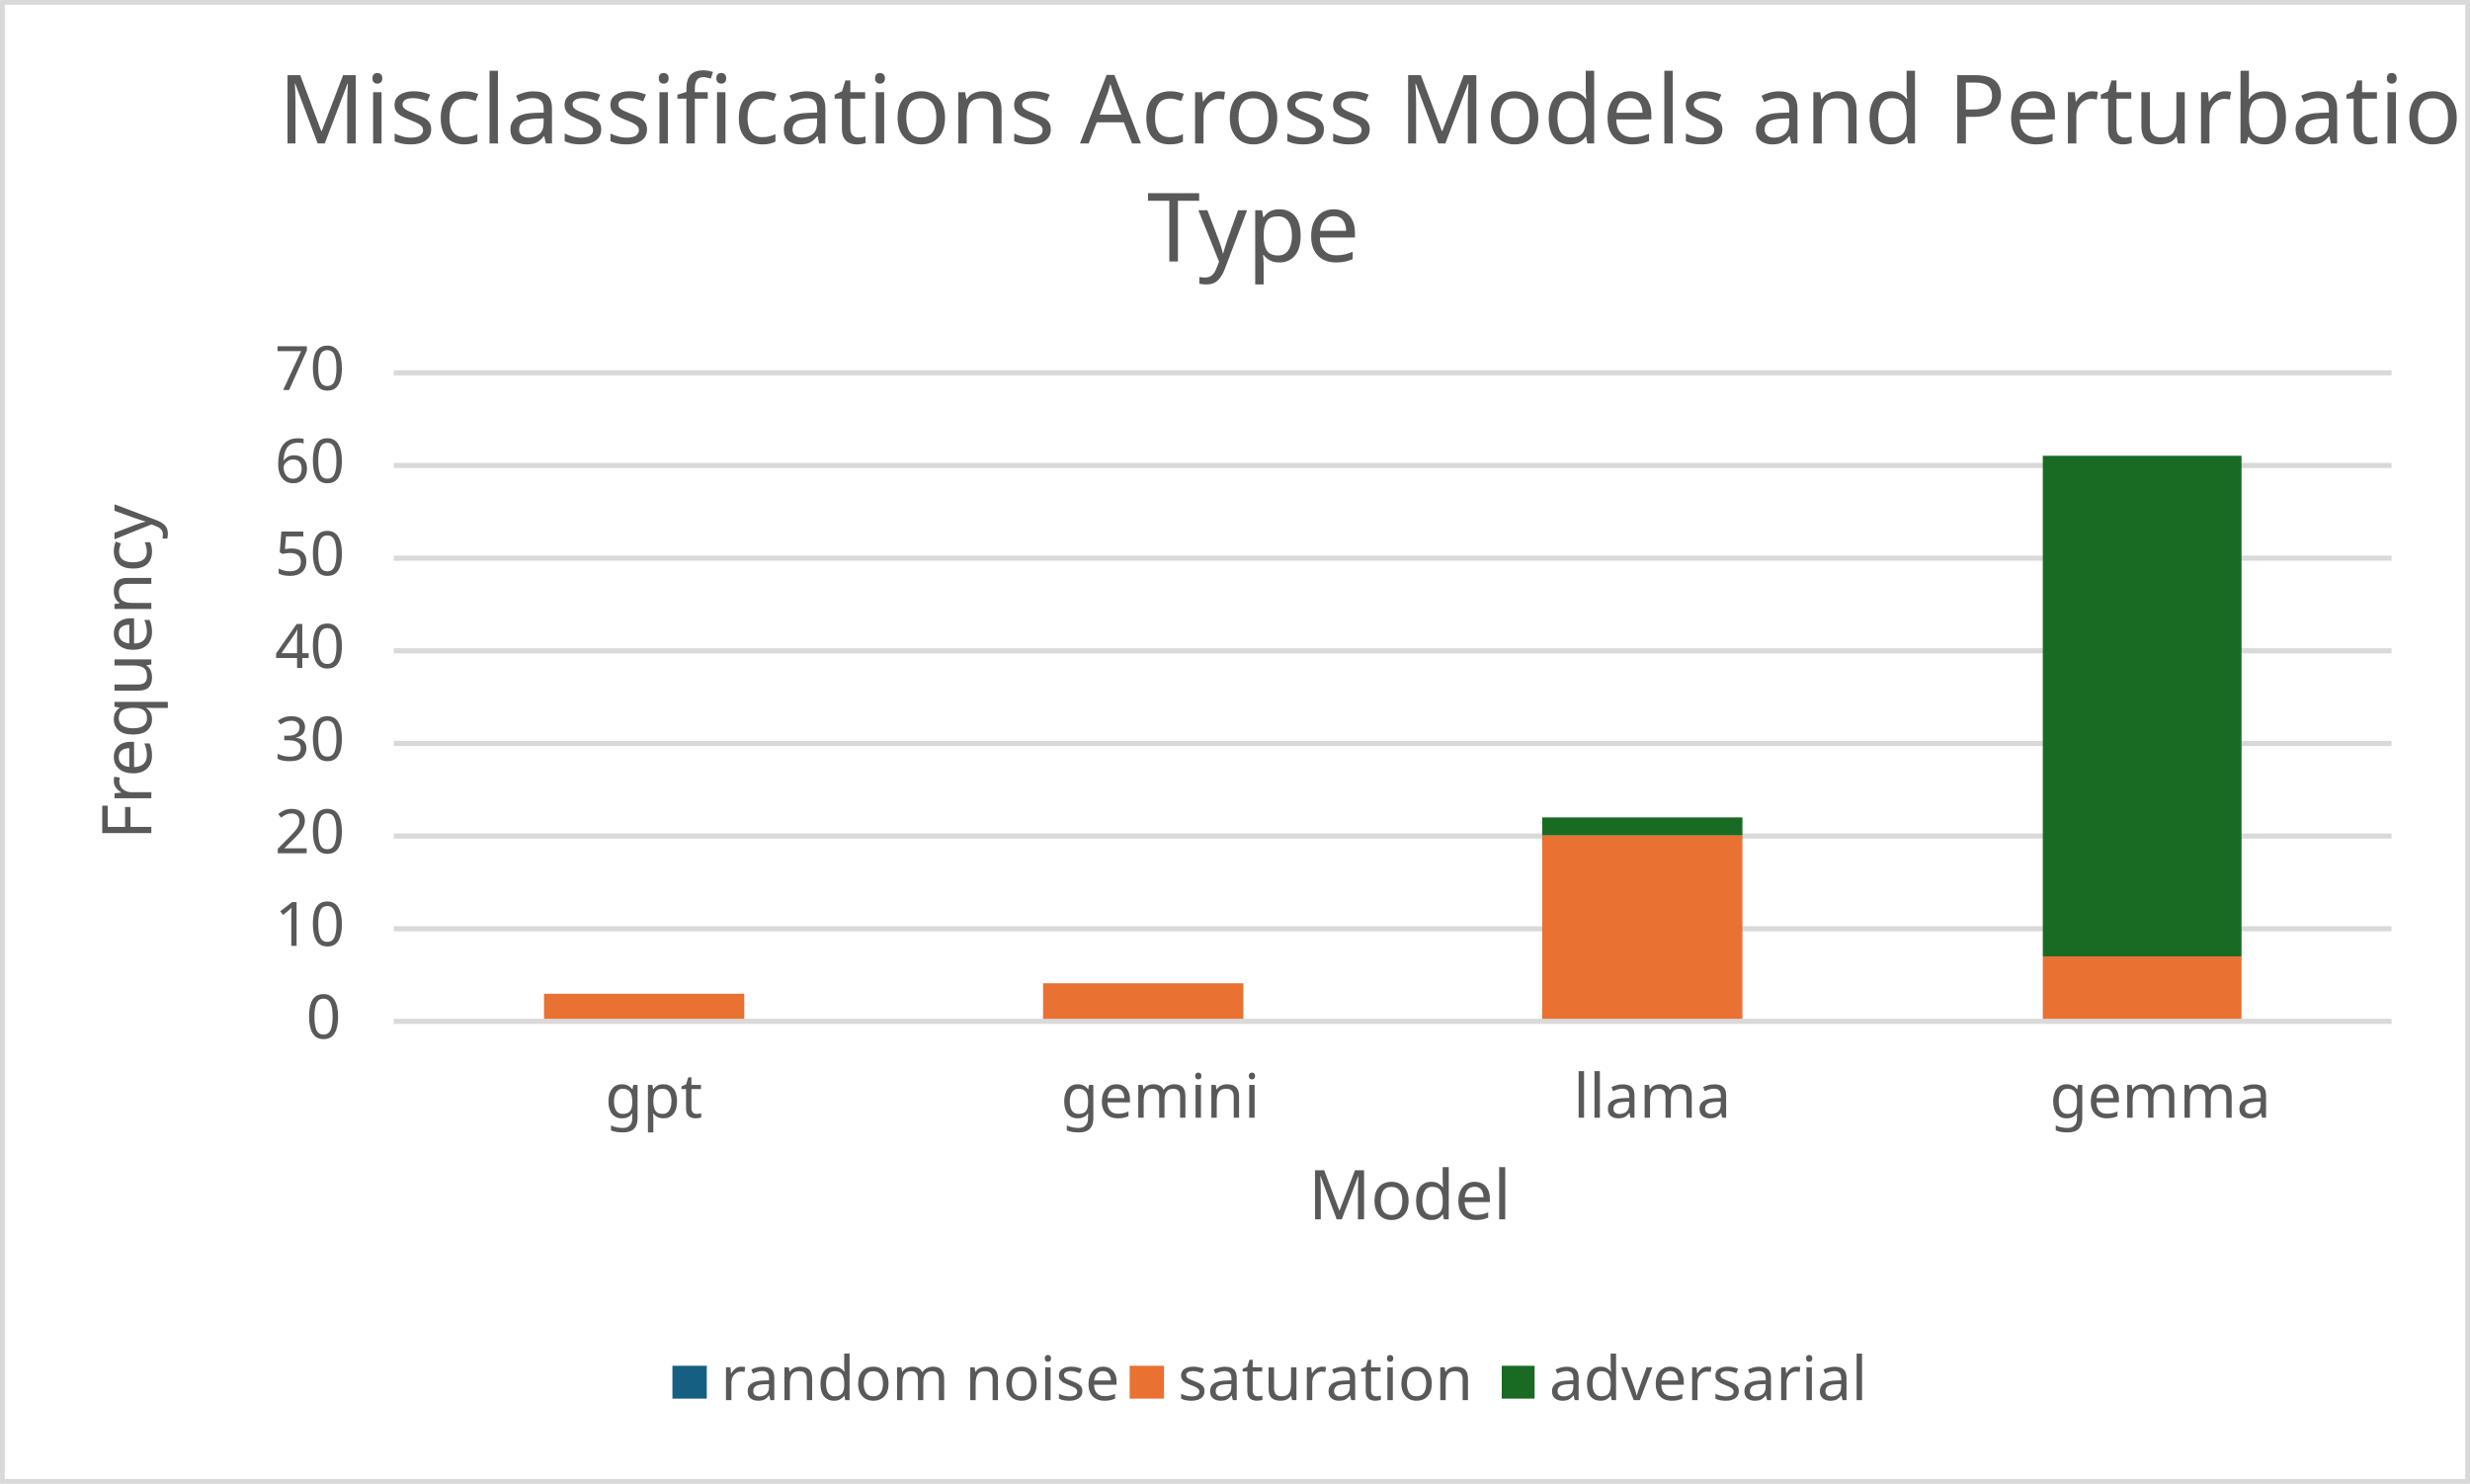
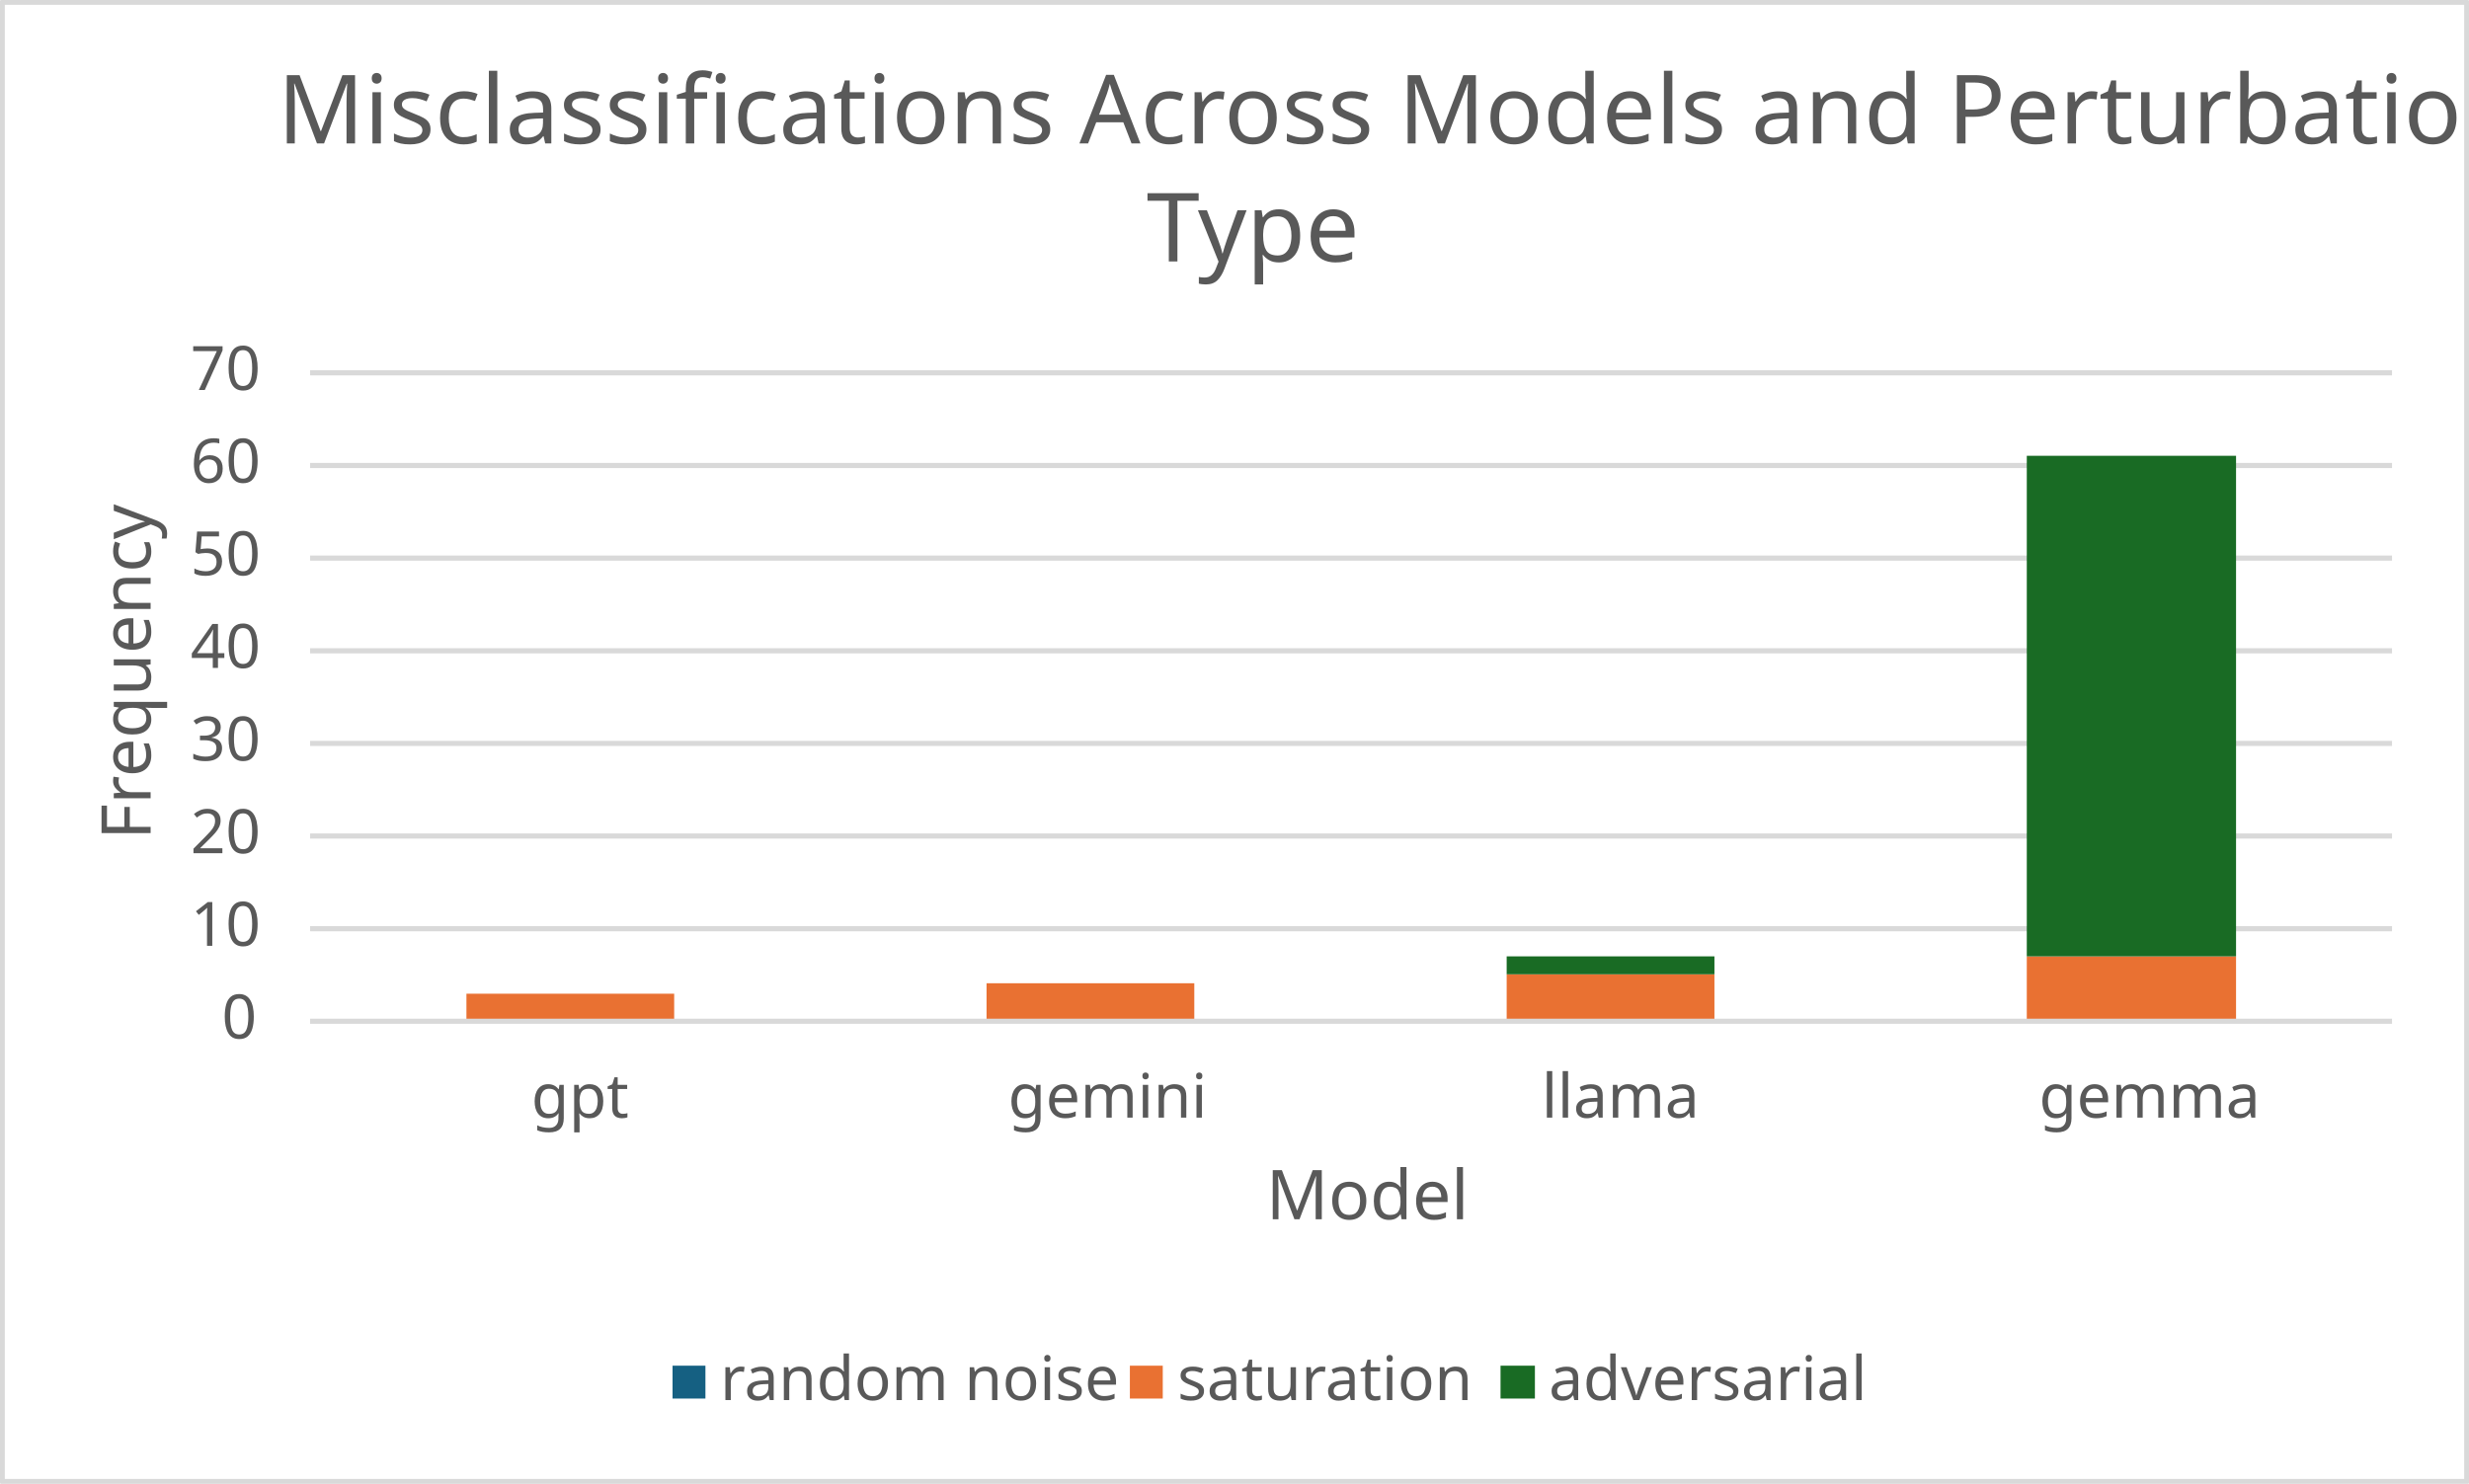
- <svg xmlns="http://www.w3.org/2000/svg" width="1653" height="993" xml:space="preserve" overflow="hidden">
+ <svg xmlns="http://www.w3.org/2000/svg" width="1652" height="993" xml:space="preserve" overflow="hidden">
  <defs>
    <clipPath id="clip0">
-       <rect x="1539" y="279" width="1653" height="993" />
+       <rect x="2392" y="774" width="1652" height="993" />
    </clipPath>
  </defs>
-   <g clip-path="url(#clip0)" transform="translate(-1539 -279)">
-     <rect x="1540" y="280" width="1650" height="990" fill="#FFFFFF" />
+   <g clip-path="url(#clip0)" transform="translate(-2392 -774)">
+     <rect x="2393" y="775" width="1649" height="990" fill="#FFFFFF" />
    <g>
-       <path d="M1802.5 900.53 3139.5 900.53M1802.5 838.528 3139.5 838.528M1802.5 776.526 3139.5 776.526M1802.5 714.524 3139.5 714.524M1802.5 652.522 3139.5 652.522M1802.5 590.52 3139.5 590.52M1802.5 528.5 3139.5 528.5" stroke="#D9D9D9" stroke-width="3.438" stroke-linejoin="round" stroke-miterlimit="10" fill="none" />
+       <path d="M2599.5 1395.55 3992.5 1395.55M2599.5 1333.54 3992.5 1333.54M2599.5 1271.54 3992.5 1271.54M2599.5 1209.54 3992.5 1209.54M2599.5 1147.54 3992.5 1147.54M2599.5 1085.54 3992.5 1085.54M2599.5 1023.5 3992.5 1023.5" stroke="#D9D9D9" stroke-width="3.438" stroke-linejoin="round" stroke-miterlimit="10" fill="none" />
    </g>
    <g>
-       <path d="M1903.06 944.031 2037.07 944.031 2037.07 962 1903.06 962ZM2237.07 937.031 2371.08 937.031 2371.08 962 2237.07 962ZM2571.08 838.027 2705.09 838.027 2705.09 962 2571.08 962ZM2906.1 919.03 3039.1 919.03 3039.1 962 2906.1 962Z" fill="#E97132" />
+       <path d="M2704.09 1439.05 2843.09 1439.05 2843.09 1457 2704.09 1457ZM3052.1 1432.05 3191.1 1432.05 3191.1 1457 3052.1 1457ZM3400.11 1426.05 3539.12 1426.05 3539.12 1457 3400.11 1457ZM3748.12 1414.05 3888.13 1414.05 3888.13 1457 3748.12 1457Z" fill="#E97132" />
    </g>
    <g>
-       <path d="M2571.08 826.027 2705.09 826.027 2705.09 838.027 2571.08 838.027ZM2906.1 584.019 3039.1 584.019 3039.1 919.03 2906.1 919.03Z" fill="#196B24" />
+       <path d="M3400.11 1414.05 3539.12 1414.05 3539.12 1426.05 3400.11 1426.05ZM3748.12 1079.04 3888.13 1079.04 3888.13 1414.05 3748.12 1414.05Z" fill="#196B24" />
    </g>
    <g>
-       <path d="M1802.5 962.5 3139.5 962.5" stroke="#D9D9D9" stroke-width="3.438" stroke-linejoin="round" stroke-miterlimit="10" fill="none" fill-rule="evenodd" />
+       <path d="M2599.5 1457.5 3992.5 1457.5" stroke="#D9D9D9" stroke-width="3.438" stroke-linejoin="round" stroke-miterlimit="10" fill="none" fill-rule="evenodd" />
    </g>
    <g>
-       <text fill="#595959" font-family="Aptos Narrow,Aptos Narrow_MSFontService,sans-serif" font-weight="400" font-stretch="semi-condensed" font-size="41" transform="matrix(1 0 0 1 1743.82 974)">0</text>
+       <text fill="#595959" font-family="Aptos Narrow,Aptos Narrow_MSFontService,sans-serif" font-weight="400" font-stretch="semi-condensed" font-size="41" transform="matrix(1 0 0 1 2540.38 1469)">0</text>
    </g>
    <g>
-       <text fill="#595959" font-family="Aptos Narrow,Aptos Narrow_MSFontService,sans-serif" font-weight="400" font-stretch="semi-condensed" font-size="41" transform="matrix(1 0 0 1 1722.92 912)">10</text>
+       <text fill="#595959" font-family="Aptos Narrow,Aptos Narrow_MSFontService,sans-serif" font-weight="400" font-stretch="semi-condensed" font-size="41" transform="matrix(1 0 0 1 2519.48 1407)">10</text>
    </g>
    <g>
-       <text fill="#595959" font-family="Aptos Narrow,Aptos Narrow_MSFontService,sans-serif" font-weight="400" font-stretch="semi-condensed" font-size="41" transform="matrix(1 0 0 1 1722.92 850)">20</text>
+       <text fill="#595959" font-family="Aptos Narrow,Aptos Narrow_MSFontService,sans-serif" font-weight="400" font-stretch="semi-condensed" font-size="41" transform="matrix(1 0 0 1 2519.48 1345)">20</text>
    </g>
    <g>
-       <text fill="#595959" font-family="Aptos Narrow,Aptos Narrow_MSFontService,sans-serif" font-weight="400" font-stretch="semi-condensed" font-size="41" transform="matrix(1 0 0 1 1722.92 788)">30</text>
+       <text fill="#595959" font-family="Aptos Narrow,Aptos Narrow_MSFontService,sans-serif" font-weight="400" font-stretch="semi-condensed" font-size="41" transform="matrix(1 0 0 1 2519.48 1283)">30</text>
    </g>
    <g>
-       <text fill="#595959" font-family="Aptos Narrow,Aptos Narrow_MSFontService,sans-serif" font-weight="400" font-stretch="semi-condensed" font-size="41" transform="matrix(1 0 0 1 1722.92 726)">40</text>
+       <text fill="#595959" font-family="Aptos Narrow,Aptos Narrow_MSFontService,sans-serif" font-weight="400" font-stretch="semi-condensed" font-size="41" transform="matrix(1 0 0 1 2519.48 1221)">40</text>
    </g>
    <g>
-       <text fill="#595959" font-family="Aptos Narrow,Aptos Narrow_MSFontService,sans-serif" font-weight="400" font-stretch="semi-condensed" font-size="41" transform="matrix(1 0 0 1 1722.92 664)">50</text>
+       <text fill="#595959" font-family="Aptos Narrow,Aptos Narrow_MSFontService,sans-serif" font-weight="400" font-stretch="semi-condensed" font-size="41" transform="matrix(1 0 0 1 2519.48 1159)">50</text>
    </g>
    <g>
-       <text fill="#595959" font-family="Aptos Narrow,Aptos Narrow_MSFontService,sans-serif" font-weight="400" font-stretch="semi-condensed" font-size="41" transform="matrix(1 0 0 1 1722.92 602)">60</text>
+       <text fill="#595959" font-family="Aptos Narrow,Aptos Narrow_MSFontService,sans-serif" font-weight="400" font-stretch="semi-condensed" font-size="41" transform="matrix(1 0 0 1 2519.48 1097)">60</text>
    </g>
    <g>
-       <text fill="#595959" font-family="Aptos Narrow,Aptos Narrow_MSFontService,sans-serif" font-weight="400" font-stretch="semi-condensed" font-size="41" transform="matrix(1 0 0 1 1722.92 540)">70</text>
+       <text fill="#595959" font-family="Aptos Narrow,Aptos Narrow_MSFontService,sans-serif" font-weight="400" font-stretch="semi-condensed" font-size="41" transform="matrix(1 0 0 1 2519.48 1035)">70</text>
    </g>
    <g>
-       <text fill="#595959" font-family="Aptos Narrow,Aptos Narrow_MSFontService,sans-serif" font-weight="400" font-stretch="semi-condensed" font-size="41" transform="matrix(1 0 0 1 1943.93 1027)">gpt</text>
+       <text fill="#595959" font-family="Aptos Narrow,Aptos Narrow_MSFontService,sans-serif" font-weight="400" font-stretch="semi-condensed" font-size="41" transform="matrix(1 0 0 1 2747.48 1522)">gpt</text>
    </g>
    <g>
-       <text fill="#595959" font-family="Aptos Narrow,Aptos Narrow_MSFontService,sans-serif" font-weight="400" font-stretch="semi-condensed" font-size="41" transform="matrix(1 0 0 1 2248.95 1027)">gemini</text>
+       <text fill="#595959" font-family="Aptos Narrow,Aptos Narrow_MSFontService,sans-serif" font-weight="400" font-stretch="semi-condensed" font-size="41" transform="matrix(1 0 0 1 3066.49 1522)">gemini</text>
    </g>
    <g>
-       <text fill="#595959" font-family="Aptos Narrow,Aptos Narrow_MSFontService,sans-serif" font-weight="400" font-stretch="semi-condensed" font-size="41" transform="matrix(1 0 0 1 2592 1027)">llama</text>
+       <text fill="#595959" font-family="Aptos Narrow,Aptos Narrow_MSFontService,sans-serif" font-weight="400" font-stretch="semi-condensed" font-size="41" transform="matrix(1 0 0 1 3423.52 1522)">llama</text>
    </g>
    <g>
-       <text fill="#595959" font-family="Aptos Narrow,Aptos Narrow_MSFontService,sans-serif" font-weight="400" font-stretch="semi-condensed" font-size="41" transform="matrix(1 0 0 1 2910.79 1027)">gemma</text>
+       <text fill="#595959" font-family="Aptos Narrow,Aptos Narrow_MSFontService,sans-serif" font-weight="400" font-stretch="semi-condensed" font-size="41" transform="matrix(1 0 0 1 3756.3 1522)">gemma</text>
    </g>
    <g>
-       <text fill="#595959" font-family="Aptos Narrow,Aptos Narrow_MSFontService,sans-serif" font-weight="400" font-stretch="semi-condensed" font-size="46" transform="matrix(6.12323e-17 -1 1 6.12323e-17 1640.28 841)">Frequency</text>
+       <text fill="#595959" font-family="Aptos Narrow,Aptos Narrow_MSFontService,sans-serif" font-weight="400" font-stretch="semi-condensed" font-size="46" transform="matrix(6.12323e-17 -1 1 6.12323e-17 2492.78 1336)">Frequency</text>
    </g>
    <g>
-       <text fill="#595959" font-family="Aptos Narrow,Aptos Narrow_MSFontService,sans-serif" font-weight="400" font-stretch="semi-condensed" font-size="46" transform="matrix(1 0 0 1 2414.61 1095)">Model</text>
+       <text fill="#595959" font-family="Aptos Narrow,Aptos Narrow_MSFontService,sans-serif" font-weight="400" font-stretch="semi-condensed" font-size="46" transform="matrix(1 0 0 1 3239.14 1590)">Model</text>
    </g>
    <g>
-       <text fill="#595959" font-family="Aptos Narrow,Aptos Narrow_MSFontService,sans-serif" font-weight="400" font-stretch="semi-condensed" font-size="64" transform="matrix(1 0 0 1 1725.22 375)">Misclassifications Across Models and Perturbation </text>
+       <text fill="#595959" font-family="Aptos Narrow,Aptos Narrow_MSFontService,sans-serif" font-weight="400" font-stretch="semi-condensed" font-size="64" transform="matrix(1 0 0 1 2577.72 870)">Misclassifications Across Models and Perturbation </text>
    </g>
    <g>
-       <text fill="#595959" font-family="Aptos Narrow,Aptos Narrow_MSFontService,sans-serif" font-weight="400" font-stretch="semi-condensed" font-size="64" transform="matrix(1 0 0 1 2306.64 454)">Type</text>
+       <text fill="#595959" font-family="Aptos Narrow,Aptos Narrow_MSFontService,sans-serif" font-weight="400" font-stretch="semi-condensed" font-size="64" transform="matrix(1 0 0 1 3159.14 949)">Type</text>
    </g>
    <g>
-       <rect x="1989" y="1193" width="23" height="22" fill="#156082" />
+       <rect x="2842" y="1688" width="22" height="22" fill="#156082" />
    </g>
    <g>
-       <text fill="#595959" font-family="Aptos Narrow,Aptos Narrow_MSFontService,sans-serif" font-weight="400" font-stretch="semi-condensed" font-size="41" transform="matrix(1 0 0 1 2021.38 1216)">random noise</text>
+       <text fill="#595959" font-family="Aptos Narrow,Aptos Narrow_MSFontService,sans-serif" font-weight="400" font-stretch="semi-condensed" font-size="41" transform="matrix(1 0 0 1 2873.88 1711)">random noise</text>
    </g>
    <g>
-       <rect x="2295" y="1193" width="23" height="22" fill="#E97132" />
+       <rect x="3148" y="1688" width="22" height="22" fill="#E97132" />
    </g>
    <g>
-       <text fill="#595959" font-family="Aptos Narrow,Aptos Narrow_MSFontService,sans-serif" font-weight="400" font-stretch="semi-condensed" font-size="41" transform="matrix(1 0 0 1 2327.32 1216)">saturation</text>
+       <text fill="#595959" font-family="Aptos Narrow,Aptos Narrow_MSFontService,sans-serif" font-weight="400" font-stretch="semi-condensed" font-size="41" transform="matrix(1 0 0 1 3179.82 1711)">saturation</text>
    </g>
    <g>
-       <rect x="2544" y="1193" width="22" height="22" fill="#196B24" />
+       <rect x="3396" y="1688" width="23" height="22" fill="#196B24" />
    </g>
    <g>
-       <text fill="#595959" font-family="Aptos Narrow,Aptos Narrow_MSFontService,sans-serif" font-weight="400" font-stretch="semi-condensed" font-size="41" transform="matrix(1 0 0 1 2575.78 1216)">adversarial</text>
+       <text fill="#595959" font-family="Aptos Narrow,Aptos Narrow_MSFontService,sans-serif" font-weight="400" font-stretch="semi-condensed" font-size="41" transform="matrix(1 0 0 1 3428.28 1711)">adversarial</text>
    </g>
-     <rect x="1540.5" y="280.5" width="1650" height="990" stroke="#D9D9D9" stroke-width="3.438" stroke-linejoin="round" stroke-miterlimit="10" fill="none" />
+     <rect x="2393.5" y="775.5" width="1649" height="990" stroke="#D9D9D9" stroke-width="3.438" stroke-linejoin="round" stroke-miterlimit="10" fill="none" />
  </g>
</svg>
